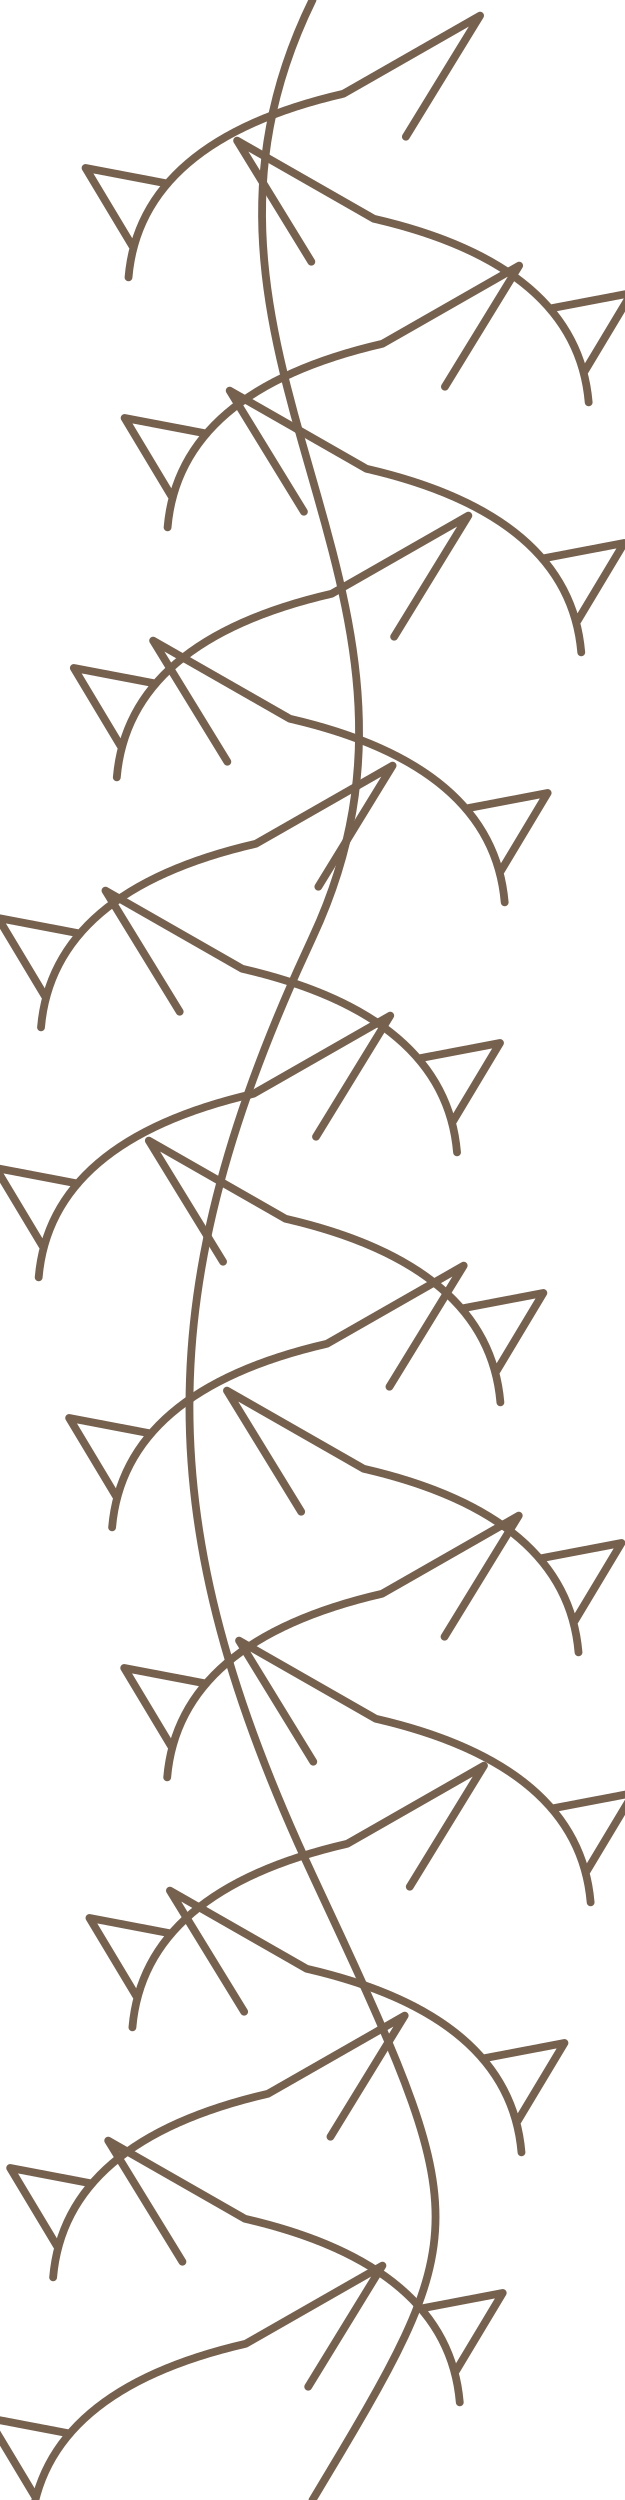
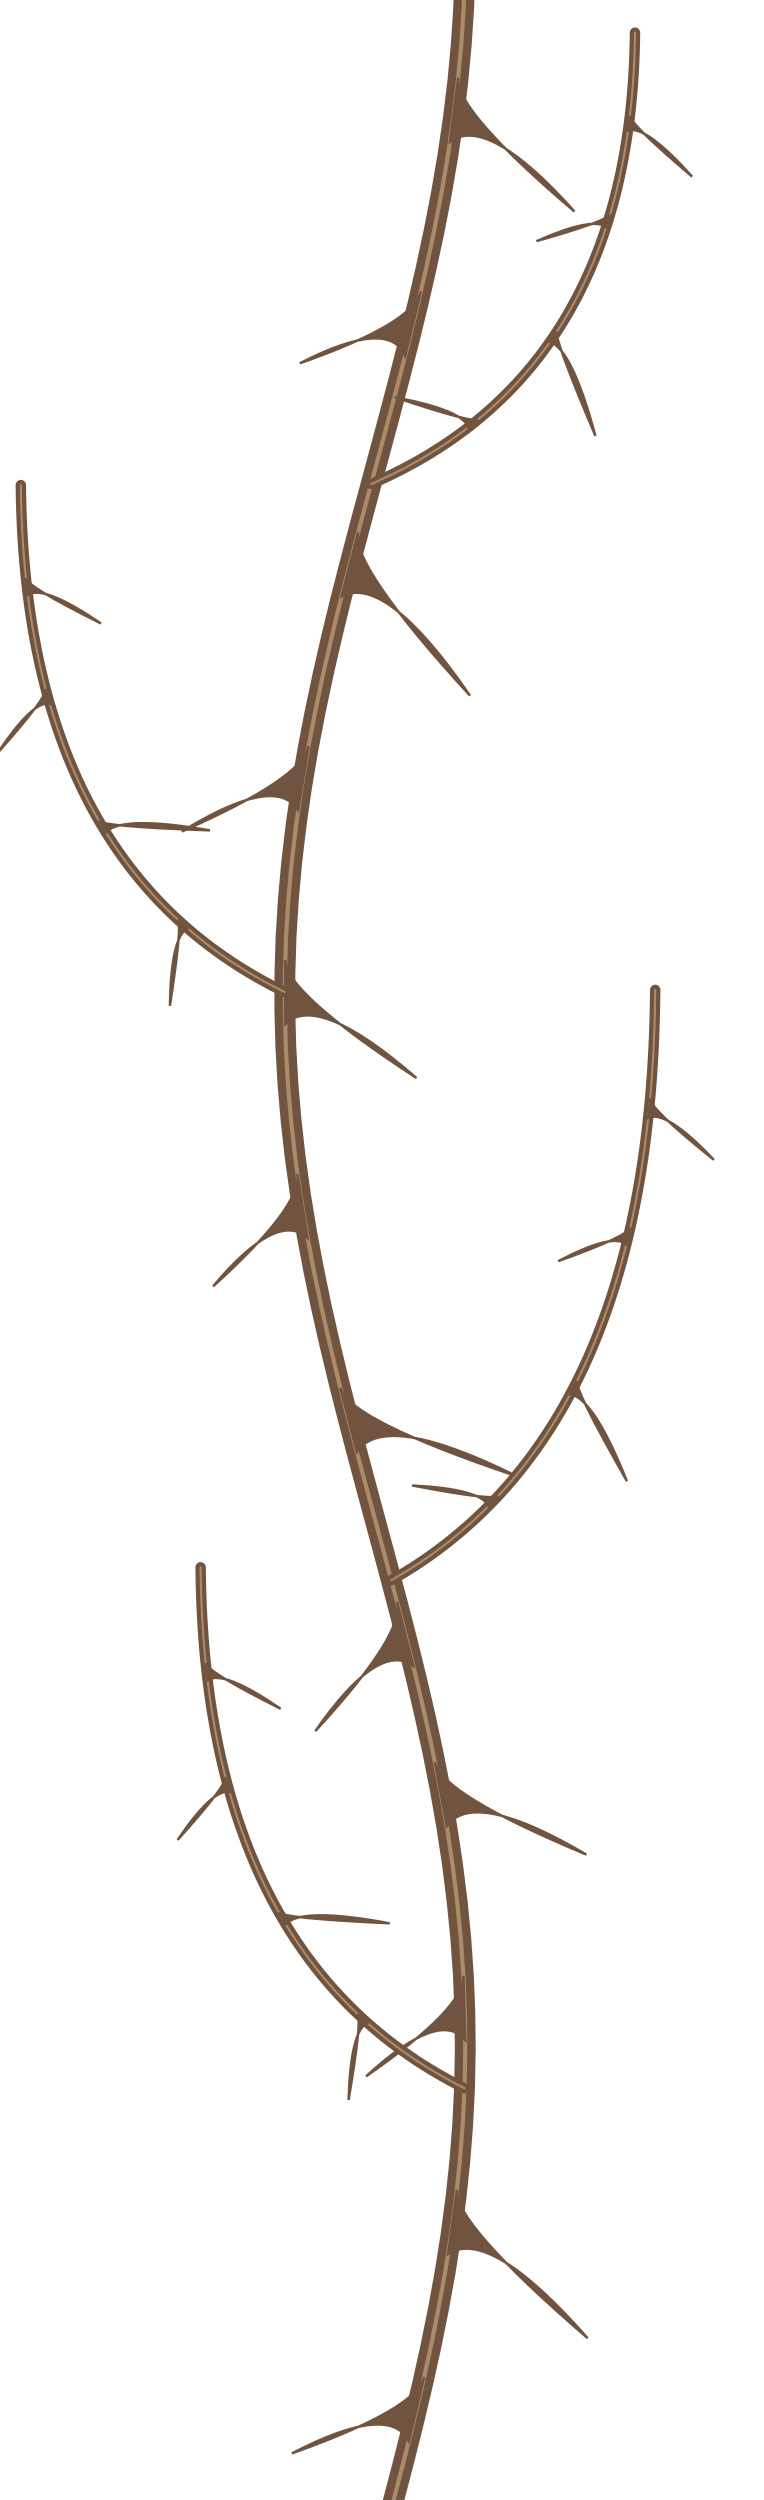
- <svg xmlns="http://www.w3.org/2000/svg" viewBox="0 0 160 640" fill="none">
-   <g stroke="#76614f" stroke-width="2" stroke-linecap="round" stroke-linejoin="round">
-     <path d="M80 0C36 90 122 150 80 240S38 390 80 480 122 570 80 640" />
-     <path d="M87.9 24l35 -20 -19 31 M87.9 24q-52 12 -55 47m10 -24l-21 -4 12 20" />
-     <path d="M95.7 56l-35 -20 19 31 M95.7 56q52 12 55 47m-10 -24l21 -4 -12 20" />
-     <path d="M97.9 88l35 -20 -19 31 M97.9 88q-52 12 -55 47m10 -24l-21 -4 12 20" />
-     <path d="M93.8 120l-35 -20 19 31 M93.8 120q52 12 55 47m-10 -24l21 -4 -12 20" />
-     <path d="M84.9 152l35 -20 -19 31 M84.9 152q-52 12 -55 47m10 -24l-21 -4 12 20" />
-     <path d="M74.2 184l-35 -20 19 31 M74.2 184q52 12 55 47m-10 -24l21 -4 -12 20" />
-     <path d="M65.5 216l35 -20 -19 31 M65.5 216q-52 12 -55 47m10 -24l-21 -4 12 20" />
-     <path d="M62.0 248l-35 -20 19 31 M62.0 248q52 12 55 47m-10 -24l21 -4 -12 20" />
-     <path d="M64.9 280l35 -20 -19 31 M64.9 280q-52 12 -55 47m10 -24l-21 -4 12 20" />
-     <path d="M73.1 312l-35 -20 19 31 M73.1 312q52 12 55 47m-10 -24l21 -4 -12 20" />
-     <path d="M83.7 344l35 -20 -19 31 M83.7 344q-52 12 -55 47m10 -24l-21 -4 12 20" />
-     <path d="M93.1 376l-35 -20 19 31 M93.1 376q52 12 55 47m-10 -24l21 -4 -12 20" />
-     <path d="M97.8 408l35 -20 -19 31 M97.8 408q-52 12 -55 47m10 -24l-21 -4 12 20" />
-     <path d="M96.2 440l-35 -20 19 31 M96.2 440q52 12 55 47m-10 -24l21 -4 -12 20" />
-     <path d="M88.9 472l35 -20 -19 31 M88.9 472q-52 12 -55 47m10 -24l-21 -4 12 20" />
-     <path d="M78.5 504l-35 -20 19 31 M78.5 504q52 12 55 47m-10 -24l21 -4 -12 20" />
-     <path d="M68.6 536l35 -20 -19 31 M68.6 536q-52 12 -55 47m10 -24l-21 -4 12 20" />
-     <path d="M62.7 568l-35 -20 19 31 M62.7 568q52 12 55 47m-10 -24l21 -4 -12 20" />
-     <path d="M62.9 600l35 -20 -19 31 M62.9 600q-52 12 -55 47m10 -24l-21 -4 12 20" />
-   </g>
+ <svg xmlns="http://www.w3.org/2000/svg" viewBox="0 0 220 720" fill="none">
+   <path d="M108.00 740.00L110.88 729.31L113.73 718.61L116.51 707.92L119.18 697.22L121.71 686.53L124.08 675.83L126.24 665.14L128.19 654.44L129.88 643.75L131.30 633.06L132.44 622.36L133.27 611.67L133.79 600.97L134.00 590.28L133.88 579.58L133.45 568.89L132.70 558.19L131.64 547.50L130.30 536.81L128.68 526.11L126.80 515.42L124.69 504.72L122.38 494.03L119.89 483.33L117.25 472.64L114.50 461.94L111.67 451.25L108.79 440.56L105.91 429.86L103.05 419.17L100.25 408.47L97.54 397.78L94.97 387.08L92.55 376.39L90.33 365.69L88.32 355.00L86.56 344.31L85.06 333.61L83.85 322.92L82.93 312.22L82.32 301.53L82.03 290.83L82.06 280.14L82.40 269.44L83.07 258.75L84.04 248.06L85.31 237.36L86.85 226.67L88.66 215.97L90.71 205.28L92.97 194.58L95.41 183.89L98.01 173.19L100.74 162.50L103.55 151.81L106.42 141.11L109.30 130.42L112.17 119.72L114.99 109.03L117.73 98.33L120.34 87.64L122.80 76.94L125.08 66.25L127.15 55.56L128.98 44.86L130.55 34.17L131.85 23.47L132.85 12.78L133.55 2.08L133.92 -8.61L133.98 -19.31L133.72 -30.00" fill="none" stroke="#715440" stroke-width="6" stroke-linecap="round" />
+   <path d="M108.00 740.00L110.88 729.31L113.73 718.61L116.51 707.92L119.18 697.22L121.71 686.53L124.08 675.83L126.24 665.14L128.19 654.44L129.88 643.75L131.30 633.06L132.44 622.36L133.27 611.67L133.79 600.97L134.00 590.28L133.88 579.58L133.45 568.89L132.70 558.19L131.64 547.50L130.30 536.81L128.68 526.11L126.80 515.42L124.69 504.72L122.38 494.03L119.89 483.33L117.25 472.64L114.50 461.94L111.67 451.25L108.79 440.56L105.91 429.86L103.05 419.17L100.25 408.47L97.54 397.78L94.97 387.08L92.55 376.39L90.33 365.69L88.32 355.00L86.56 344.31L85.06 333.61L83.85 322.92L82.93 312.22L82.32 301.53L82.03 290.83L82.06 280.14L82.40 269.44L83.07 258.75L84.04 248.06L85.31 237.36L86.85 226.67L88.66 215.97L90.71 205.28L92.97 194.58L95.41 183.89L98.01 173.19L100.74 162.50L103.55 151.81L106.42 141.11L109.30 130.42L112.17 119.72L114.99 109.03L117.73 98.33L120.34 87.64L122.80 76.94L125.08 66.25L127.15 55.56L128.98 44.86L130.55 34.17L131.85 23.47L132.85 12.78L133.55 2.08L133.92 -8.61L133.98 -19.31L133.72 -30.00" fill="none" stroke="#c3a37a" stroke-width="1.2" stroke-linecap="round" opacity=".7" />
+   <path d="M117.74,703.04 Q112.226,691.939 84.045,706.584 Q120.006,693.8 122.162,684.56Z" fill="#715440" stroke="#715440" stroke-width=".7" />
+   <path d="M129.058,649.14 Q141.074,641.354 169.246,673.41 Q130.423,639.9 131.581,630.66Z" fill="#715440" stroke="#715440" stroke-width=".7" />
+   <path d="M133.998,587.54 Q126.598,578.513 105.412,597.994 Q133.845,578.3 133.455,569.06Z" fill="#715440" stroke="#715440" stroke-width=".7" />
+   <path d="M128.648,525.94 Q136.382,514.984 168.875,534.128 Q127.038,516.7 125.253,507.46Z" fill="#715440" stroke="#715440" stroke-width=".7" />
+   <path d="M119.018,479.74 Q108.956,472.47 90.819,498.541 Q116.71,470.5 114.321,461.26Z" fill="#715440" stroke="#715440" stroke-width=".7" />
+   <path d="M102.773,418.14 Q110.766,406.216 148.972,425.231 Q100.356,408.9 98.009,399.66Z" fill="#715440" stroke="#715440" stroke-width=".7" />
+   <path d="M88.598,356.54 Q79.868,348.441 61.357,370.481 Q87.028,347.3 85.651,338.06Z" fill="#715440" stroke="#715440" stroke-width=".7" />
+   <path d="M82.101,294.94 Q91.501,285.72 119.95,310.478 Q82.001,285.7 82.139,276.46Z" fill="#715440" stroke="#715440" stroke-width=".7" />
+   <path d="M85.856,233.34 Q79.368,222.815 52.339,239.491 Q87.264,224.1 88.863,214.86Z" fill="#715440" stroke="#715440" stroke-width=".7" />
+   <path d="M98.376,171.74 Q111.142,165.195 135.355,200.338 Q100.735,162.5 103.162,153.26Z" fill="#715440" stroke="#715440" stroke-width=".7" />
+   <path d="M116.691,102.44 Q111.957,91.479 86.353,104.626 Q118.999,93.2 121.207,83.96Z" fill="#715440" stroke="#715440" stroke-width=".7" />
+   <path d="M129.605,40.84 Q140.315,32.805 165.452,60.921 Q130.892,31.6 131.968,22.36Z" fill="#715440" stroke="#715440" stroke-width=".7" />
+   <path d="M133.78 601.40L131.71 600.34L129.67 599.26L127.66 598.14L125.67 597.00L123.72 595.83L121.79 594.63L119.89 593.40L118.02 592.14L116.18 590.85L114.37 589.54L112.59 588.19L110.83 586.82L109.11 585.41L107.41 583.98L105.74 582.52L104.10 581.03L102.49 579.51L100.90 577.96L99.35 576.39L97.82 574.78L96.32 573.14L94.85 571.48L93.41 569.79L92.00 568.07L90.62 566.32L89.26 564.54L87.93 562.73L86.64 560.89L85.37 559.02L84.13 557.13L82.91 555.20L81.73 553.25L80.57 551.27L79.45 549.26L78.35 547.22L77.28 545.15L76.24 543.05L75.22 540.93L74.24 538.77L73.28 536.59L72.36 534.37L71.46 532.13L70.59 529.86L69.75 527.56L68.93 525.23L68.15 522.87L67.39 520.48L66.67 518.07L65.97 515.62L65.30 513.15L64.66 510.64L64.04 508.11L63.46 505.55L62.90 502.96L62.38 500.34L61.88 497.70L61.41 495.02L60.96 492.31L60.55 489.58L60.17 486.82L59.81 484.02L59.48 481.20L59.18 478.35L58.91 475.47L58.67 472.57L58.46 469.63L58.27 466.66L58.12 463.67L57.99 460.64L57.89 457.59L57.82 454.51L57.78 451.40" fill="none" stroke="#715440" stroke-width="3" stroke-linecap="round" />
+   <path d="M133.78 601.40L131.71 600.34L129.67 599.26L127.66 598.14L125.67 597.00L123.72 595.83L121.79 594.63L119.89 593.40L118.02 592.14L116.18 590.85L114.37 589.54L112.59 588.19L110.83 586.82L109.11 585.41L107.41 583.98L105.74 582.52L104.10 581.03L102.49 579.51L100.90 577.96L99.35 576.39L97.82 574.78L96.32 573.14L94.85 571.48L93.41 569.79L92.00 568.07L90.62 566.32L89.26 564.54L87.93 562.73L86.64 560.89L85.37 559.02L84.13 557.13L82.91 555.20L81.73 553.25L80.57 551.27L79.45 549.26L78.35 547.22L77.28 545.15L76.24 543.05L75.22 540.93L74.24 538.77L73.28 536.59L72.36 534.37L71.46 532.13L70.59 529.86L69.75 527.56L68.93 525.23L68.15 522.87L67.39 520.48L66.67 518.07L65.97 515.62L65.30 513.15L64.66 510.64L64.04 508.11L63.46 505.55L62.90 502.96L62.38 500.34L61.88 497.70L61.41 495.02L60.96 492.31L60.55 489.58L60.17 486.82L59.81 484.02L59.48 481.20L59.18 478.35L58.91 475.47L58.67 472.57L58.46 469.63L58.27 466.66L58.12 463.67L57.99 460.64L57.89 457.59L57.82 454.51L57.78 451.40" fill="none" stroke="#c3a37a" stroke-width="0.6" stroke-linecap="round" opacity=".7" />
+   <path d="M105.779,582.555 Q100.975,584.95 100.39,604.791 Q104.36,581.27 102.961,579.963Z" fill="#715440" stroke="#715440" stroke-width=".7" />
+   <path d="M82.274,554.162 Q86.873,549.179 112.239,553.915 Q81.263,552.463 80.273,550.742Z" fill="#715440" stroke="#715440" stroke-width=".7" />
+   <path d="M66.095,516.074 Q61.163,515.108 51.155,529.906 Q65.509,513.942 64.945,511.79Z" fill="#715440" stroke="#715440" stroke-width=".7" />
+   <path d="M59.792,483.867 Q64.478,480.877 80.824,492.136 Q59.508,481.43 59.246,478.971Z" fill="#715440" stroke="#715440" stroke-width=".7" />
+   <path d="M112.70 455.10L114.76 453.90L116.81 452.67L118.82 451.41L120.80 450.12L122.76 448.79L124.68 447.43L126.58 446.03L128.45 444.61L130.29 443.15L132.10 441.65L133.88 440.13L135.64 438.57L137.37 436.98L139.06 435.36L140.73 433.70L142.37 432.01L143.99 430.29L145.57 428.54L147.13 426.75L148.65 424.93L150.15 423.08L151.62 421.19L153.06 419.27L154.47 417.32L155.86 415.34L157.21 413.32L158.54 411.27L159.84 409.19L161.11 407.07L162.35 404.93L163.56 402.75L164.74 400.53L165.90 398.29L167.03 396.01L168.13 393.69L169.20 391.35L170.24 388.97L171.25 386.56L172.23 384.12L173.19 381.64L174.12 379.13L175.01 376.59L175.88 374.02L176.73 371.41L177.54 368.77L178.32 366.10L179.08 363.39L179.81 360.66L180.51 357.88L181.18 355.08L181.82 352.24L182.43 349.37L183.01 346.47L183.57 343.54L184.10 340.57L184.60 337.57L185.07 334.54L185.51 331.47L185.92 328.37L186.31 325.24L186.66 322.07L186.99 318.88L187.29 315.65L187.56 312.38L187.80 309.09L188.01 305.76L188.20 302.40L188.36 299.00L188.48 295.58L188.58 292.12L188.65 288.63L188.70 285.10" fill="none" stroke="#715440" stroke-width="3" stroke-linecap="round" />
+   <path d="M112.70 455.10L114.76 453.90L116.81 452.67L118.82 451.41L120.80 450.12L122.76 448.79L124.68 447.43L126.58 446.03L128.45 444.61L130.29 443.15L132.10 441.65L133.88 440.13L135.64 438.57L137.37 436.98L139.06 435.36L140.73 433.70L142.37 432.01L143.99 430.29L145.57 428.54L147.13 426.75L148.65 424.93L150.15 423.08L151.62 421.19L153.06 419.27L154.47 417.32L155.86 415.34L157.21 413.32L158.54 411.27L159.84 409.19L161.11 407.07L162.35 404.93L163.56 402.75L164.74 400.53L165.90 398.29L167.03 396.01L168.13 393.69L169.20 391.35L170.24 388.97L171.25 386.56L172.23 384.12L173.19 381.64L174.12 379.13L175.01 376.59L175.88 374.02L176.73 371.41L177.54 368.77L178.32 366.10L179.08 363.39L179.81 360.66L180.51 357.88L181.18 355.08L181.82 352.24L182.43 349.37L183.01 346.47L183.57 343.54L184.10 340.57L184.60 337.57L185.07 334.54L185.51 331.47L185.92 328.37L186.31 325.24L186.66 322.07L186.99 318.88L187.29 315.65L187.56 312.38L187.80 309.09L188.01 305.76L188.20 302.40L188.36 299.00L188.48 295.58L188.58 292.12L188.65 288.63L188.70 285.10" fill="none" stroke="#c3a37a" stroke-width="0.6" stroke-linecap="round" opacity=".7" />
+   <path d="M140.694,433.743 Q138.506,428.824 118.682,427.82 Q142.114,432.286 143.513,430.805Z" fill="#715440" stroke="#715440" stroke-width=".7" />
+   <path d="M164.199,401.563 Q170.986,402.62 180.558,426.583 Q165.211,399.638 166.201,397.687Z" fill="#715440" stroke="#715440" stroke-width=".7" />
+   <path d="M180.379,358.397 Q176.585,354.945 160.753,363.221 Q180.964,355.982 181.528,353.542Z" fill="#715440" stroke="#715440" stroke-width=".7" />
+   <path d="M186.682,321.896 Q191.941,319.623 205.598,334.028 Q186.965,319.134 187.227,316.347Z" fill="#715440" stroke="#715440" stroke-width=".7" />
+   <path d="M82.00 285.70L79.93 284.67L77.89 283.62L75.88 282.53L73.90 281.42L71.94 280.28L70.01 279.11L68.12 277.91L66.25 276.69L64.41 275.43L62.59 274.15L60.81 272.84L59.06 271.51L57.33 270.14L55.63 268.75L53.96 267.32L52.32 265.87L50.71 264.39L49.13 262.89L47.57 261.35L46.04 259.79L44.55 258.20L43.08 256.58L41.64 254.93L40.22 253.26L38.84 251.55L37.48 249.82L36.16 248.06L34.86 246.27L33.59 244.45L32.35 242.61L31.14 240.74L29.95 238.84L28.80 236.91L27.67 234.95L26.57 232.96L25.50 230.95L24.46 228.91L23.45 226.84L22.46 224.74L21.51 222.61L20.58 220.46L19.68 218.28L18.81 216.07L17.97 213.83L17.16 211.56L16.37 209.26L15.62 206.94L14.89 204.59L14.19 202.21L13.52 199.80L12.88 197.36L12.27 194.90L11.68 192.41L11.13 189.89L10.60 187.34L10.10 184.76L9.63 182.16L9.19 179.52L8.77 176.86L8.39 174.17L8.03 171.45L7.71 168.71L7.41 165.93L7.14 163.13L6.89 160.30L6.68 157.44L6.50 154.56L6.34 151.64L6.21 148.70L6.11 145.73L6.04 142.73L6.00 139.70" fill="none" stroke="#715440" stroke-width="3" stroke-linecap="round" />
+   <path d="M82.00 285.70L79.93 284.67L77.89 283.62L75.88 282.53L73.90 281.42L71.94 280.28L70.01 279.11L68.12 277.91L66.25 276.69L64.41 275.43L62.59 274.15L60.81 272.84L59.06 271.51L57.33 270.14L55.63 268.75L53.96 267.32L52.32 265.87L50.71 264.39L49.13 262.89L47.57 261.35L46.04 259.79L44.55 258.20L43.08 256.58L41.64 254.93L40.22 253.26L38.84 251.55L37.48 249.82L36.16 248.06L34.86 246.27L33.59 244.45L32.35 242.61L31.14 240.74L29.95 238.84L28.80 236.91L27.67 234.95L26.57 232.96L25.50 230.95L24.46 228.91L23.45 226.84L22.46 224.74L21.51 222.61L20.58 220.46L19.68 218.28L18.81 216.07L17.97 213.83L17.16 211.56L16.37 209.26L15.62 206.94L14.89 204.59L14.19 202.21L13.52 199.80L12.88 197.36L12.27 194.90L11.68 192.41L11.13 189.89L10.60 187.34L10.10 184.76L9.63 182.16L9.19 179.52L8.77 176.86L8.39 174.17L8.03 171.45L7.71 168.71L7.41 165.93L7.14 163.13L6.89 160.30L6.68 157.44L6.50 154.56L6.34 151.64L6.21 148.70L6.11 145.73L6.04 142.73L6.00 139.70" fill="none" stroke="#c3a37a" stroke-width="0.6" stroke-linecap="round" opacity=".7" />
+   <path d="M54.002,267.358 Q49.248,269.832 48.93,289.679 Q52.582,266.107 51.184,264.835Z" fill="#715440" stroke="#715440" stroke-width=".7" />
+   <path d="M30.497,239.721 Q35.056,234.718 60.477,239.153 Q29.486,238.068 28.496,236.393Z" fill="#715440" stroke="#715440" stroke-width=".7" />
+   <path d="M14.317,202.649 Q9.394,201.77 -0.512,216.636 Q13.732,200.575 13.168,198.479Z" fill="#715440" stroke="#715440" stroke-width=".7" />
+   <path d="M8.014,171.301 Q12.699,168.361 29.079,179.571 Q7.731,168.929 7.469,166.536Z" fill="#715440" stroke="#715440" stroke-width=".7" />
+   <path d="M106.88 139.40L108.95 138.48L110.99 137.54L113.00 136.58L114.98 135.59L116.94 134.57L118.86 133.53L120.76 132.47L122.63 131.38L124.47 130.26L126.28 129.12L128.07 127.95L129.82 126.76L131.55 125.54L133.25 124.30L134.92 123.04L136.56 121.75L138.17 120.43L139.75 119.09L141.31 117.72L142.83 116.33L144.33 114.91L145.80 113.47L147.24 112.00L148.66 110.51L150.04 108.99L151.39 107.45L152.72 105.88L154.02 104.29L155.29 102.67L156.53 101.03L157.74 99.36L158.93 97.67L160.08 95.95L161.21 94.21L162.31 92.44L163.38 90.65L164.42 88.83L165.43 86.99L166.42 85.12L167.37 83.23L168.30 81.31L169.20 79.37L170.07 77.40L170.91 75.40L171.72 73.38L172.51 71.34L173.26 69.27L173.99 67.18L174.69 65.06L175.36 62.91L176.00 60.75L176.61 58.55L177.20 56.33L177.75 54.09L178.28 51.82L178.78 49.52L179.25 47.20L179.69 44.86L180.10 42.49L180.49 40.09L180.84 37.67L181.17 35.23L181.47 32.76L181.74 30.26L181.98 27.74L182.20 25.20L182.38 22.63L182.54 20.03L182.67 17.41L182.76 14.77L182.84 12.10L182.88 9.40" fill="none" stroke="#715440" stroke-width="3" stroke-linecap="round" />
+   <path d="M106.88 139.40L108.95 138.48L110.99 137.54L113.00 136.58L114.98 135.59L116.94 134.57L118.86 133.53L120.76 132.47L122.63 131.38L124.47 130.26L126.28 129.12L128.07 127.95L129.82 126.76L131.55 125.54L133.25 124.30L134.92 123.04L136.56 121.75L138.17 120.43L139.75 119.09L141.31 117.72L142.83 116.33L144.33 114.91L145.80 113.47L147.24 112.00L148.66 110.51L150.04 108.99L151.39 107.45L152.72 105.88L154.02 104.29L155.29 102.67L156.53 101.03L157.74 99.36L158.93 97.67L160.08 95.95L161.21 94.21L162.31 92.44L163.38 90.65L164.42 88.83L165.43 86.99L166.42 85.12L167.37 83.23L168.30 81.31L169.20 79.37L170.07 77.40L170.91 75.40L171.72 73.38L172.51 71.34L173.26 69.27L173.99 67.18L174.69 65.06L175.36 62.91L176.00 60.75L176.61 58.55L177.20 56.33L177.75 54.09L178.28 51.82L178.78 49.52L179.25 47.20L179.69 44.86L180.10 42.49L180.49 40.09L180.84 37.67L181.17 35.23L181.47 32.76L181.74 30.26L181.98 27.74L182.20 25.20L182.38 22.63L182.54 20.03L182.67 17.41L182.76 14.77L182.84 12.10L182.88 9.40" fill="none" stroke="#c3a37a" stroke-width="0.6" stroke-linecap="round" opacity=".7" />
+   <path d="M134.876,123.068 Q133.18,118.044 113.664,114.416 Q136.296,121.954 137.695,120.821Z" fill="#715440" stroke="#715440" stroke-width=".7" />
+   <path d="M158.381,98.46 Q164.779,100.625 171.482,125.544 Q159.393,96.987 160.383,95.496Z" fill="#715440" stroke="#715440" stroke-width=".7" />
+   <path d="M174.561,65.451 Q170.847,62.273 154.492,69.458 Q175.146,63.603 175.71,61.738Z" fill="#715440" stroke="#715440" stroke-width=".7" />
+   <path d="M180.864,37.538 Q186.106,36.063 199.327,50.869 Q181.147,35.426 181.409,33.295Z" fill="#715440" stroke="#715440" stroke-width=".7" />
</svg>
